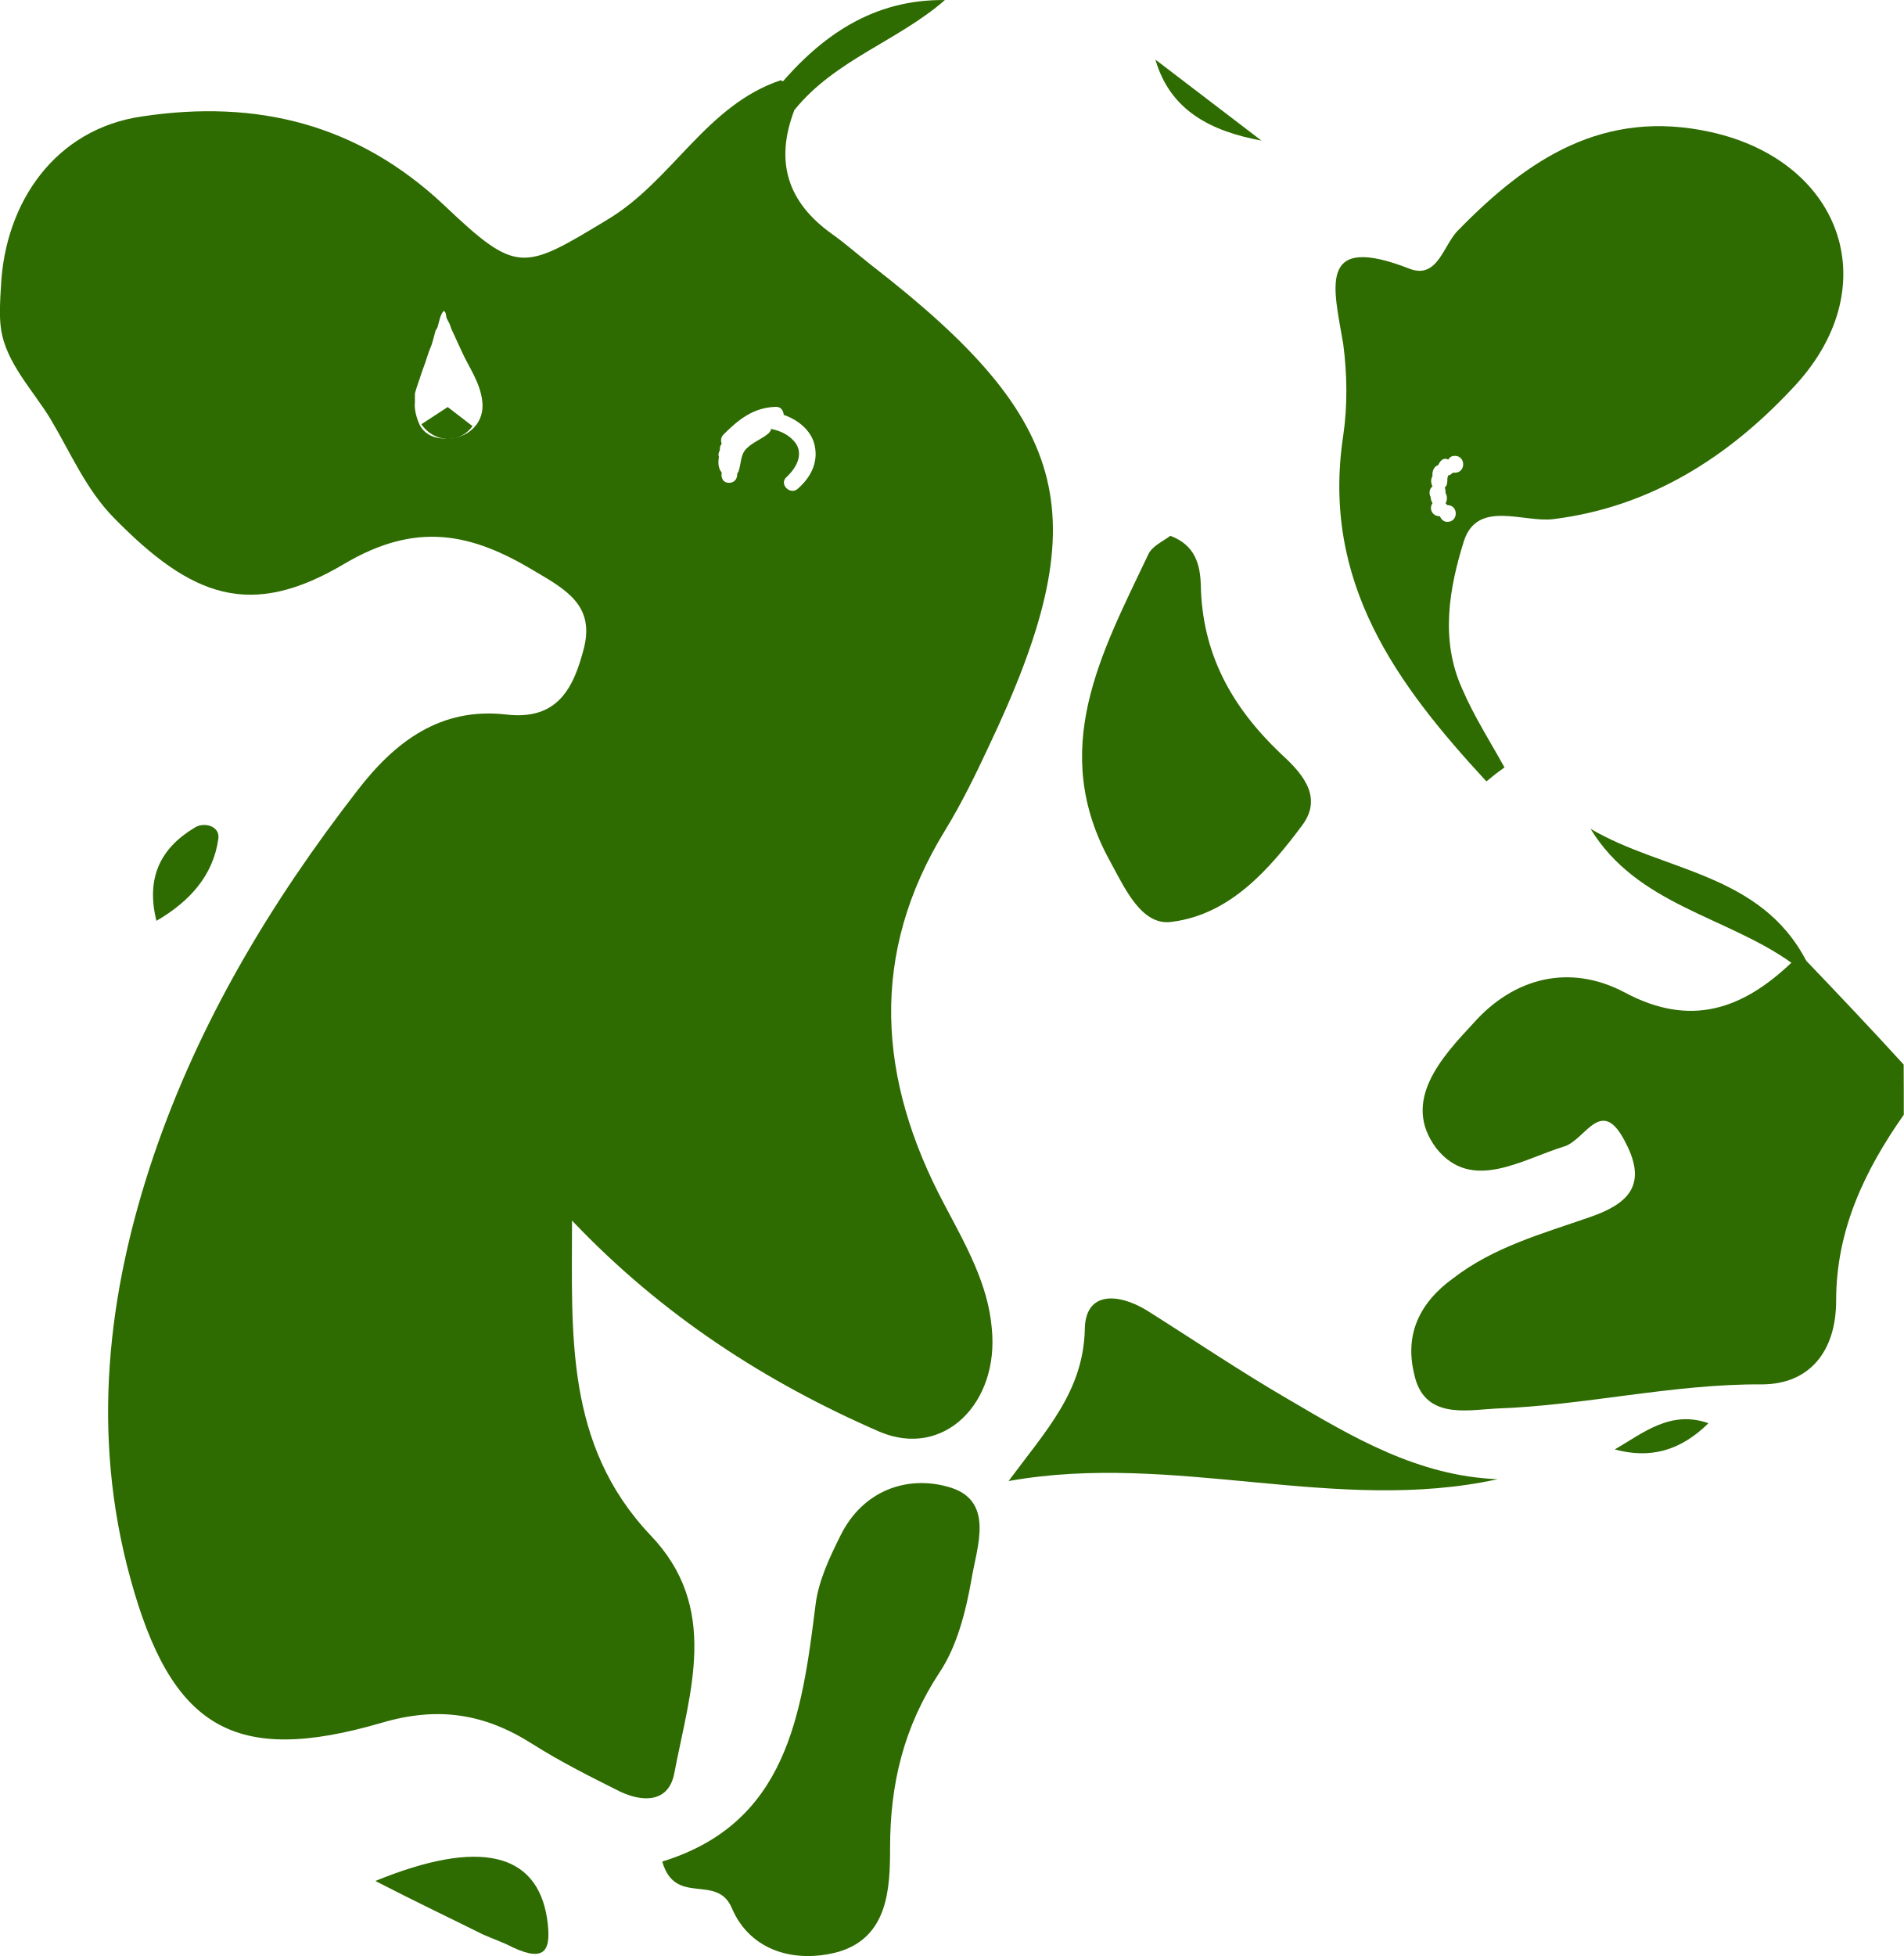
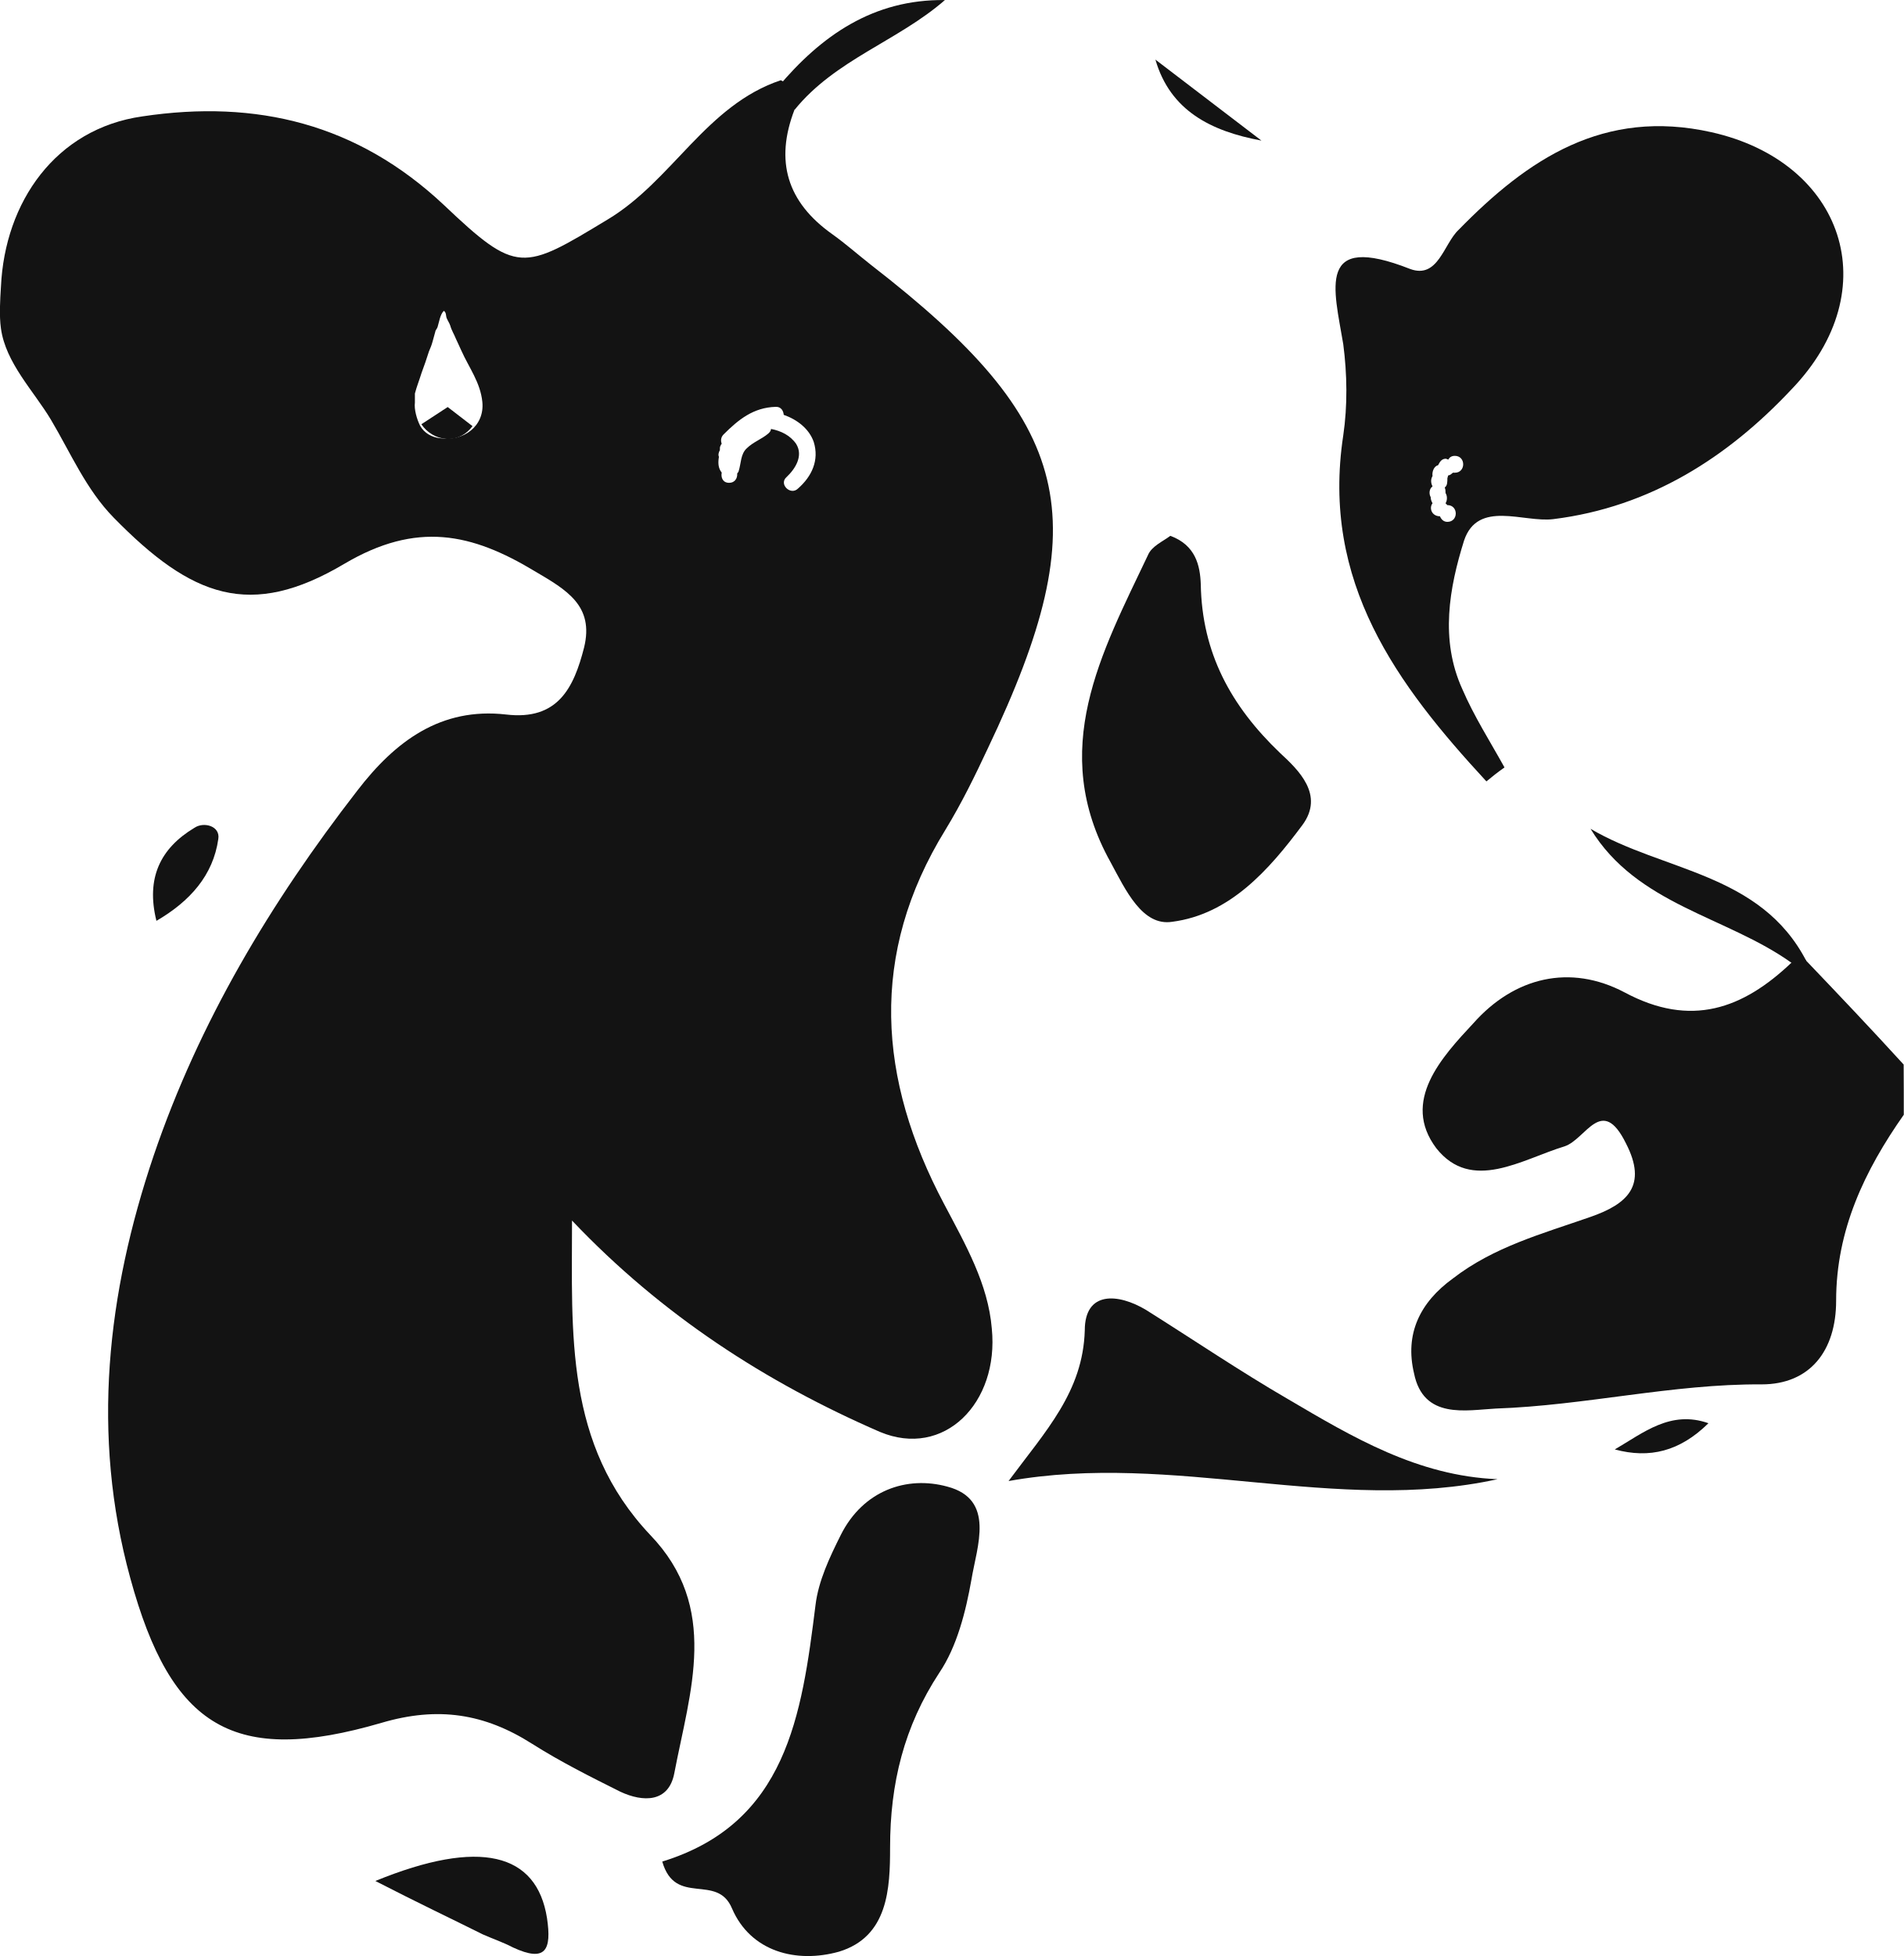
<svg xmlns="http://www.w3.org/2000/svg" version="1.2" baseProfile="tiny" id="Layer_1" x="0px" y="0px" width="30px" height="30.817px" viewBox="41.53 44.167 30 30.817" xml:space="preserve">
  <g>
-     <path fill="#2E6B00" d="M56.407,63.136c-1.042-1.963-1.189-3.934,0.022-5.897c0.254-0.417,0.466-0.85,0.671-1.289   c1.729-3.633,1.359-5.128-1.838-7.604c-0.205-0.161-0.405-0.338-0.615-0.488c-0.718-0.508-0.908-1.156-0.597-1.963   c0.143-0.259-0.019-0.363-0.216-0.464c-1.18,0.395-1.708,1.585-2.733,2.197c-1.333,0.806-1.421,0.865-2.579-0.234   c-1.359-1.275-2.946-1.664-4.75-1.393c-1.365,0.194-2.166,1.349-2.227,2.682c-0.013,0.206-0.029,0.455,0,0.66   c0.075,0.542,0.515,0.982,0.786,1.434c0.315,0.53,0.555,1.101,0.991,1.546c1.229,1.254,2.152,1.606,3.634,0.727   c1.141-0.674,2.006-0.484,3.002,0.117c0.498,0.293,0.938,0.542,0.776,1.202c-0.161,0.63-0.41,1.153-1.23,1.055   c-1.026-0.116-1.744,0.418-2.345,1.201c-1.362,1.758-2.491,3.641-3.208,5.75c-0.733,2.168-0.987,4.395-0.369,6.651   c0.646,2.371,1.642,2.96,3.958,2.285c0.894-0.264,1.626-0.146,2.374,0.329c0.453,0.287,0.922,0.521,1.392,0.756   c0.358,0.167,0.762,0.173,0.85-0.293c0.246-1.29,0.722-2.608-0.381-3.754c-1.348-1.428-1.231-3.174-1.231-4.952   c1.421,1.497,3.062,2.552,4.85,3.329c1.011,0.425,1.882-0.455,1.765-1.627C57.101,64.396,56.747,63.78,56.407,63.136z    M48.464,51.071c-0.132-0.015-0.249-0.081-0.315-0.198c-0.051-0.104-0.095-0.257-0.081-0.363c0-0.047,0-0.099,0-0.143   c0.029-0.112,0.073-0.22,0.104-0.322c0.043-0.114,0.082-0.23,0.117-0.34c0.024-0.056,0.043-0.101,0.058-0.158   c0.015-0.057,0.029-0.103,0.044-0.16c0-0.016,0.029-0.045,0.035-0.07c0.024-0.077,0.039-0.195,0.098-0.253   c0.043,0.029,0.029,0.081,0.046,0.118c0.018,0.043,0.042,0.074,0.056,0.117c0.02,0.073,0.059,0.132,0.088,0.205   c0.029,0.059,0.059,0.131,0.088,0.191c0.118,0.264,0.299,0.499,0.329,0.806C49.168,50.883,48.831,51.127,48.464,51.071z    M54.105,51.864c-0.117,0.116-0.308-0.07-0.18-0.181c0.136-0.128,0.268-0.333,0.151-0.522c-0.092-0.134-0.239-0.206-0.396-0.236   c-0.004,0.029-0.015,0.047-0.044,0.073c-0.103,0.088-0.236,0.132-0.337,0.231c-0.102,0.092-0.088,0.238-0.132,0.37   c-0.003,0.01-0.015,0.015-0.02,0.029c0.005,0.073-0.037,0.146-0.127,0.146c-0.103,0-0.132-0.088-0.117-0.161   c-0.059-0.073-0.059-0.161-0.044-0.249c-0.015-0.03-0.004-0.074,0.015-0.104c0-0.014,0-0.033,0.002-0.052   c0.011-0.021,0.013-0.036,0.027-0.05c-0.018-0.044-0.015-0.102,0.029-0.146c0.234-0.234,0.469-0.425,0.821-0.435   c0.087-0.005,0.123,0.067,0.127,0.126c0.209,0.073,0.4,0.217,0.473,0.427C54.442,51.418,54.323,51.673,54.105,51.864z" />
-     <path fill="#2E6B00" d="M71.53,61.73c-0.617,0.879-1.066,1.816-1.066,2.93c0,0.787-0.411,1.318-1.173,1.318   c-1.406-0.009-2.783,0.333-4.19,0.381c-0.469,0.025-1.142,0.176-1.289-0.557c-0.146-0.615,0.088-1.113,0.615-1.494   c0.645-0.498,1.406-0.703,2.162-0.967c0.592-0.205,0.904-0.498,0.563-1.16c-0.382-0.773-0.629-0.064-0.968,0.047   c-0.674,0.205-1.465,0.732-2.021,0.029c-0.557-0.74,0.088-1.436,0.585-1.969c0.646-0.728,1.525-0.938,2.382-0.486   c1.048,0.562,1.866,0.258,2.63-0.468c0.059-0.132,0.146-0.146,0.234-0.029c0.522,0.546,1.026,1.077,1.534,1.634   C71.53,61.203,71.53,61.466,71.53,61.73z" />
-     <path fill="#2E6B00" d="M68.499,46.25c-1.699-0.38-2.896,0.424-3.985,1.539c-0.234,0.22-0.322,0.777-0.762,0.616   c-1.482-0.583-1.201,0.307-1.055,1.184c0.062,0.472,0.069,0.97,0,1.439c-0.352,2.314,0.848,3.926,2.256,5.45   c0.088-0.073,0.179-0.146,0.285-0.22c-0.227-0.41-0.481-0.806-0.666-1.237c-0.352-0.775-0.205-1.591,0.029-2.338   c0.218-0.645,0.938-0.279,1.406-0.337c1.533-0.19,2.755-0.981,3.752-2.043C71.279,48.727,70.58,46.716,68.499,46.25z    M64.455,51.615l-0.029-0.001c-0.028,0.021-0.039,0.038-0.076,0.044l-0.012,0.044c0,0.058,0,0.117-0.042,0.146   c0.013,0.029,0.013,0.058,0.013,0.087c0.029,0.044,0.029,0.117,0,0.161l0.029,0.03v-0.001c0.176,0,0.176,0.264,0,0.264   c-0.059,0-0.097-0.039-0.117-0.088l0,0c-0.13,0-0.175-0.131-0.117-0.205c-0.016-0.029-0.029-0.059-0.029-0.097   c-0.029-0.049-0.025-0.131,0.029-0.169c-0.029-0.056-0.029-0.115,0-0.163c-0.011-0.069,0.024-0.156,0.088-0.171   c0.029-0.058,0.059-0.102,0.123-0.102l0.037,0.014c0.016-0.029,0.045-0.059,0.104-0.059C64.631,51.35,64.631,51.615,64.455,51.615z   " />
-     <path fill="#2E6B00" d="M51.966,73.496c1.96-0.603,2.198-2.303,2.415-4.042c0.046-0.38,0.222-0.751,0.398-1.103   c0.352-0.703,1.04-0.938,1.68-0.762c0.759,0.201,0.466,0.938,0.379,1.465c-0.088,0.499-0.228,1.056-0.506,1.467   c-0.557,0.849-0.776,1.744-0.776,2.754c0,0.643-0.029,1.406-0.806,1.641c-0.674,0.188-1.392,0-1.685-0.681   C52.83,73.672,52.171,74.212,51.966,73.496z" />
-     <path fill="#2E6B00" d="M59.972,52.609c0.4,0.147,0.469,0.469,0.48,0.762c0.018,1.084,0.476,1.92,1.249,2.659   c0.293,0.271,0.703,0.661,0.352,1.136c-0.527,0.708-1.144,1.407-2.052,1.524c-0.469,0.073-0.732-0.497-0.97-0.938   c-0.989-1.773-0.144-3.296,0.589-4.84C59.679,52.771,59.855,52.698,59.972,52.609z" />
-     <path fill="#2E6B00" d="M57.423,67.501c0.586-0.791,1.172-1.406,1.201-2.373c0-0.627,0.527-0.586,0.967-0.322   c0.746,0.469,1.481,0.967,2.238,1.406c1.015,0.597,2.04,1.209,3.3,1.26C62.58,68.03,60.031,67.034,57.423,67.501z" />
-     <path fill="#2E6B00" d="M47.445,73.802c1.65-0.675,2.543-0.44,2.705,0.586c0.073,0.496-0.015,0.703-0.537,0.461   c-0.152-0.08-0.326-0.139-0.474-0.205C48.626,74.388,48.127,74.153,47.445,73.802z" />
-     <path fill="#2E6B00" d="M69.993,59.305l-0.116,0.058l-0.118-0.028c-1.026-0.732-2.432-0.908-3.165-2.11   C67.738,57.899,69.27,57.914,69.993,59.305z" />
-     <path fill="#2E6B00" d="M53.783,45.547c0.688-0.821,1.509-1.393,2.637-1.379c-0.739,0.645-1.729,0.939-2.367,1.727   C53.959,45.78,53.871,45.664,53.783,45.547z" />
-     <path fill="#2E6B00" d="M43.995,58.675c-0.167-0.673,0.06-1.142,0.599-1.466c0.148-0.1,0.41-0.028,0.376,0.177   C44.889,57.958,44.523,58.368,43.995,58.675z" />
-     <path fill="#2E6B00" d="M61.408,46.382c-0.792-0.147-1.437-0.469-1.671-1.276C60.294,45.531,60.851,45.957,61.408,46.382z" />
-     <path fill="#2E6B00" d="M66.976,67.003c0.452-0.263,0.879-0.623,1.476-0.413C68.001,67.034,67.525,67.151,66.976,67.003z" />
+     <path fill="#131313" d="M56.407,63.136c-1.042-1.963-1.189-3.934,0.022-5.897c0.254-0.417,0.466-0.85,0.671-1.289   c1.729-3.633,1.359-5.128-1.838-7.604c-0.205-0.161-0.405-0.338-0.615-0.488c-0.718-0.508-0.908-1.156-0.597-1.963   c0.143-0.259-0.019-0.363-0.216-0.464c-1.18,0.395-1.708,1.585-2.733,2.197c-1.333,0.806-1.421,0.865-2.579-0.234   c-1.359-1.275-2.946-1.664-4.75-1.393c-1.365,0.194-2.166,1.349-2.227,2.682c-0.013,0.206-0.029,0.455,0,0.66   c0.075,0.542,0.515,0.982,0.786,1.434c0.315,0.53,0.555,1.101,0.991,1.546c1.229,1.254,2.152,1.606,3.634,0.727   c1.141-0.674,2.006-0.484,3.002,0.117c0.498,0.293,0.938,0.542,0.776,1.202c-0.161,0.63-0.41,1.153-1.23,1.055   c-1.026-0.116-1.744,0.418-2.345,1.201c-1.362,1.758-2.491,3.641-3.208,5.75c-0.733,2.168-0.987,4.395-0.369,6.651   c0.646,2.371,1.642,2.96,3.958,2.285c0.894-0.264,1.626-0.146,2.374,0.329c0.453,0.287,0.922,0.521,1.392,0.756   c0.358,0.167,0.762,0.173,0.85-0.293c0.246-1.29,0.722-2.608-0.381-3.754c-1.348-1.428-1.231-3.174-1.231-4.952   c1.421,1.497,3.062,2.552,4.85,3.329c1.011,0.425,1.882-0.455,1.765-1.627C57.101,64.396,56.747,63.78,56.407,63.136z    M48.464,51.071c-0.132-0.015-0.249-0.081-0.315-0.198c-0.051-0.104-0.095-0.257-0.081-0.363c0-0.047,0-0.099,0-0.143   c0.029-0.112,0.073-0.22,0.104-0.322c0.043-0.114,0.082-0.23,0.117-0.34c0.024-0.056,0.043-0.101,0.058-0.158   c0.015-0.057,0.029-0.103,0.044-0.16c0-0.016,0.029-0.045,0.035-0.07c0.024-0.077,0.039-0.195,0.098-0.253   c0.043,0.029,0.029,0.081,0.046,0.118c0.018,0.043,0.042,0.074,0.056,0.117c0.02,0.073,0.059,0.132,0.088,0.205   c0.029,0.059,0.059,0.131,0.088,0.191c0.118,0.264,0.299,0.499,0.329,0.806C49.168,50.883,48.831,51.127,48.464,51.071z    M54.105,51.864c-0.117,0.116-0.308-0.07-0.18-0.181c0.136-0.128,0.268-0.333,0.151-0.522c-0.092-0.134-0.239-0.206-0.396-0.236   c-0.004,0.029-0.015,0.047-0.044,0.073c-0.103,0.088-0.236,0.132-0.337,0.231c-0.102,0.092-0.088,0.238-0.132,0.37   c-0.003,0.01-0.015,0.015-0.02,0.029c0.005,0.073-0.037,0.146-0.127,0.146c-0.103,0-0.132-0.088-0.117-0.161   c-0.059-0.073-0.059-0.161-0.044-0.249c-0.015-0.03-0.004-0.074,0.015-0.104c0-0.014,0-0.033,0.002-0.052   c0.011-0.021,0.013-0.036,0.027-0.05c-0.018-0.044-0.015-0.102,0.029-0.146c0.234-0.234,0.469-0.425,0.821-0.435   c0.087-0.005,0.123,0.067,0.127,0.126c0.209,0.073,0.4,0.217,0.473,0.427C54.442,51.418,54.323,51.673,54.105,51.864z" />
+     <path fill="#131313" d="M71.53,61.73c-0.617,0.879-1.066,1.816-1.066,2.93c0,0.787-0.411,1.318-1.173,1.318   c-1.406-0.009-2.783,0.333-4.19,0.381c-0.469,0.025-1.142,0.176-1.289-0.557c-0.146-0.615,0.088-1.113,0.615-1.494   c0.645-0.498,1.406-0.703,2.162-0.967c0.592-0.205,0.904-0.498,0.563-1.16c-0.382-0.773-0.629-0.064-0.968,0.047   c-0.674,0.205-1.465,0.732-2.021,0.029c-0.557-0.74,0.088-1.436,0.585-1.969c0.646-0.728,1.525-0.938,2.382-0.486   c1.048,0.562,1.866,0.258,2.63-0.468c0.059-0.132,0.146-0.146,0.234-0.029c0.522,0.546,1.026,1.077,1.534,1.634   C71.53,61.203,71.53,61.466,71.53,61.73z" />
+     <path fill="#131313" d="M68.499,46.25c-1.699-0.38-2.896,0.424-3.985,1.539c-0.234,0.22-0.322,0.777-0.762,0.616   c-1.482-0.583-1.201,0.307-1.055,1.184c0.062,0.472,0.069,0.97,0,1.439c-0.352,2.314,0.848,3.926,2.256,5.45   c0.088-0.073,0.179-0.146,0.285-0.22c-0.227-0.41-0.481-0.806-0.666-1.237c-0.352-0.775-0.205-1.591,0.029-2.338   c0.218-0.645,0.938-0.279,1.406-0.337c1.533-0.19,2.755-0.981,3.752-2.043C71.279,48.727,70.58,46.716,68.499,46.25z    M64.455,51.615l-0.029-0.001c-0.028,0.021-0.039,0.038-0.076,0.044l-0.012,0.044c0,0.058,0,0.117-0.042,0.146   c0.013,0.029,0.013,0.058,0.013,0.087c0.029,0.044,0.029,0.117,0,0.161l0.029,0.03v-0.001c0.176,0,0.176,0.264,0,0.264   c-0.059,0-0.097-0.039-0.117-0.088l0,0c-0.13,0-0.175-0.131-0.117-0.205c-0.016-0.029-0.029-0.059-0.029-0.097   c-0.029-0.049-0.025-0.131,0.029-0.169c-0.029-0.056-0.029-0.115,0-0.163c-0.011-0.069,0.024-0.156,0.088-0.171   c0.029-0.058,0.059-0.102,0.123-0.102l0.037,0.014c0.016-0.029,0.045-0.059,0.104-0.059C64.631,51.35,64.631,51.615,64.455,51.615z   " />
+     <path fill="#131313" d="M51.966,73.496c1.96-0.603,2.198-2.303,2.415-4.042c0.046-0.38,0.222-0.751,0.398-1.103   c0.352-0.703,1.04-0.938,1.68-0.762c0.759,0.201,0.466,0.938,0.379,1.465c-0.088,0.499-0.228,1.056-0.506,1.467   c-0.557,0.849-0.776,1.744-0.776,2.754c0,0.643-0.029,1.406-0.806,1.641c-0.674,0.188-1.392,0-1.685-0.681   C52.83,73.672,52.171,74.212,51.966,73.496z" />
+     <path fill="#131313" d="M59.972,52.609c0.4,0.147,0.469,0.469,0.48,0.762c0.018,1.084,0.476,1.92,1.249,2.659   c0.293,0.271,0.703,0.661,0.352,1.136c-0.527,0.708-1.144,1.407-2.052,1.524c-0.469,0.073-0.732-0.497-0.97-0.938   c-0.989-1.773-0.144-3.296,0.589-4.84C59.679,52.771,59.855,52.698,59.972,52.609z" />
+     <path fill="#131313" d="M57.423,67.501c0.586-0.791,1.172-1.406,1.201-2.373c0-0.627,0.527-0.586,0.967-0.322   c0.746,0.469,1.481,0.967,2.238,1.406c1.015,0.597,2.04,1.209,3.3,1.26C62.58,68.03,60.031,67.034,57.423,67.501z" />
+     <path fill="#131313" d="M47.445,73.802c1.65-0.675,2.543-0.44,2.705,0.586c0.073,0.496-0.015,0.703-0.537,0.461   c-0.152-0.08-0.326-0.139-0.474-0.205C48.626,74.388,48.127,74.153,47.445,73.802z" />
+     <path fill="#131313" d="M69.993,59.305l-0.116,0.058l-0.118-0.028c-1.026-0.732-2.432-0.908-3.165-2.11   C67.738,57.899,69.27,57.914,69.993,59.305z" />
+     <path fill="#131313" d="M53.783,45.547c0.688-0.821,1.509-1.393,2.637-1.379c-0.739,0.645-1.729,0.939-2.367,1.727   C53.959,45.78,53.871,45.664,53.783,45.547z" />
+     <path fill="#131313" d="M43.995,58.675c-0.167-0.673,0.06-1.142,0.599-1.466c0.148-0.1,0.41-0.028,0.376,0.177   C44.889,57.958,44.523,58.368,43.995,58.675z" />
+     <path fill="#131313" d="M61.408,46.382c-0.792-0.147-1.437-0.469-1.671-1.276C60.294,45.531,60.851,45.957,61.408,46.382z" />
+     <path fill="#131313" d="M66.976,67.003c0.452-0.263,0.879-0.623,1.476-0.413C68.001,67.034,67.525,67.151,66.976,67.003z" />
    <g>
-       <path fill="#2E6B00" d="M48.508,50.631c0.044,0.06,0.11,0.07,0.161,0.01" />
-       <path fill="#2E6B00" d="M48.585,51.084c-0.004,0-0.015,0-0.019-0.002c-0.161-0.011-0.307-0.098-0.396-0.231l0.415-0.271    l0.391,0.301C48.877,51.013,48.742,51.084,48.585,51.084z" />
+       <path fill="#131313" d="M48.508,50.631c0.044,0.06,0.11,0.07,0.161,0.01" />
+       <path fill="#131313" d="M48.585,51.084c-0.004,0-0.015,0-0.019-0.002c-0.161-0.011-0.307-0.098-0.396-0.231l0.415-0.271    l0.391,0.301C48.877,51.013,48.742,51.084,48.585,51.084z" />
    </g>
  </g>
</svg>
